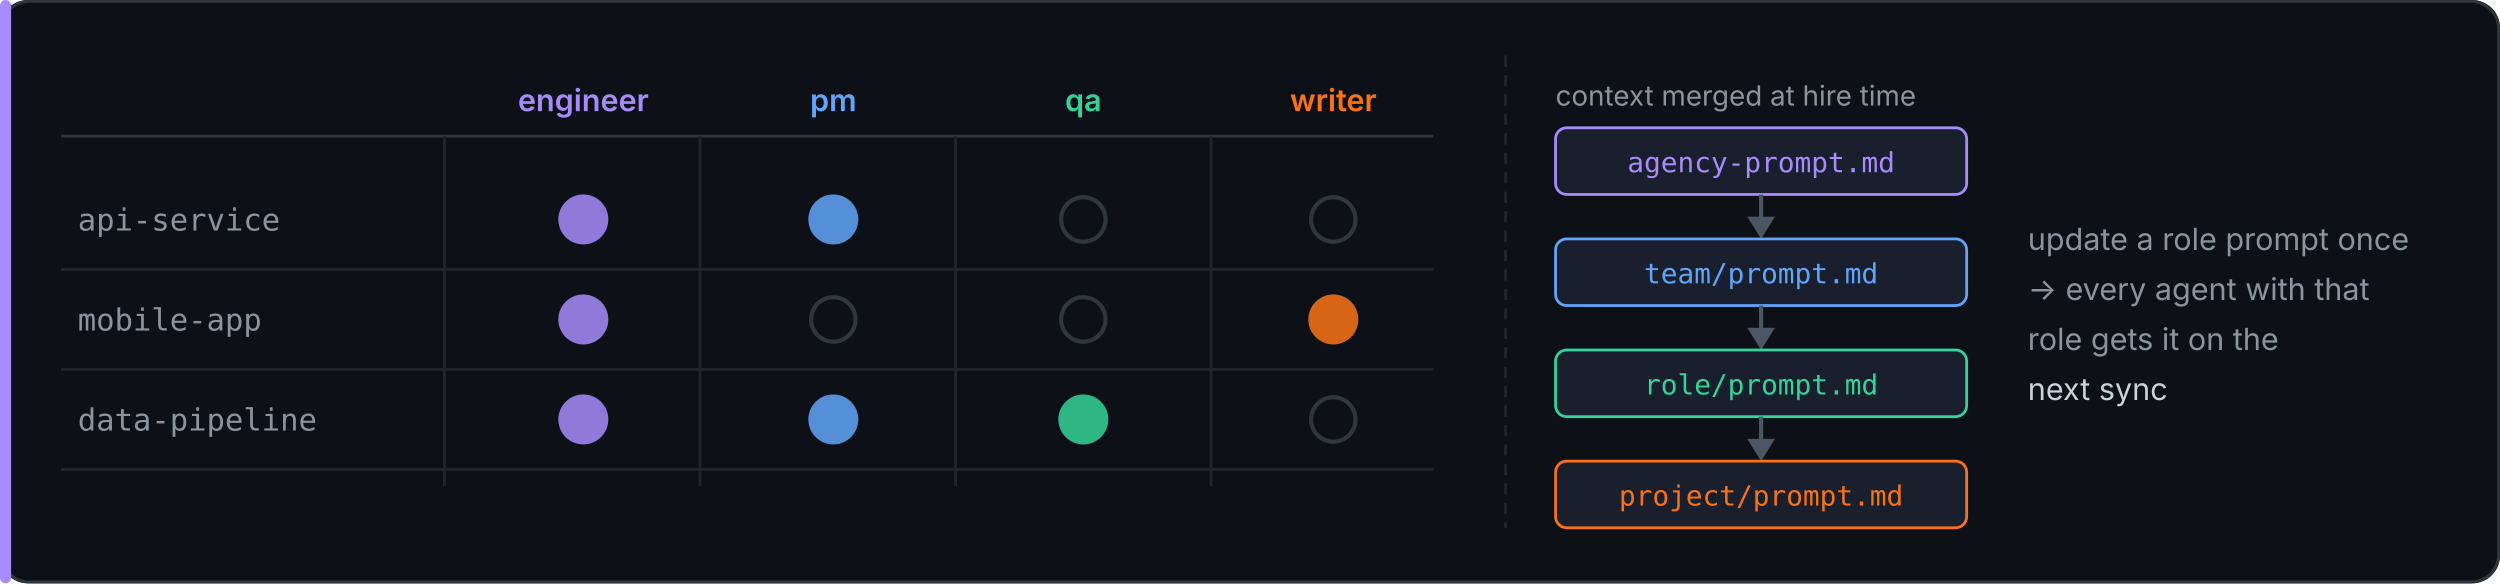
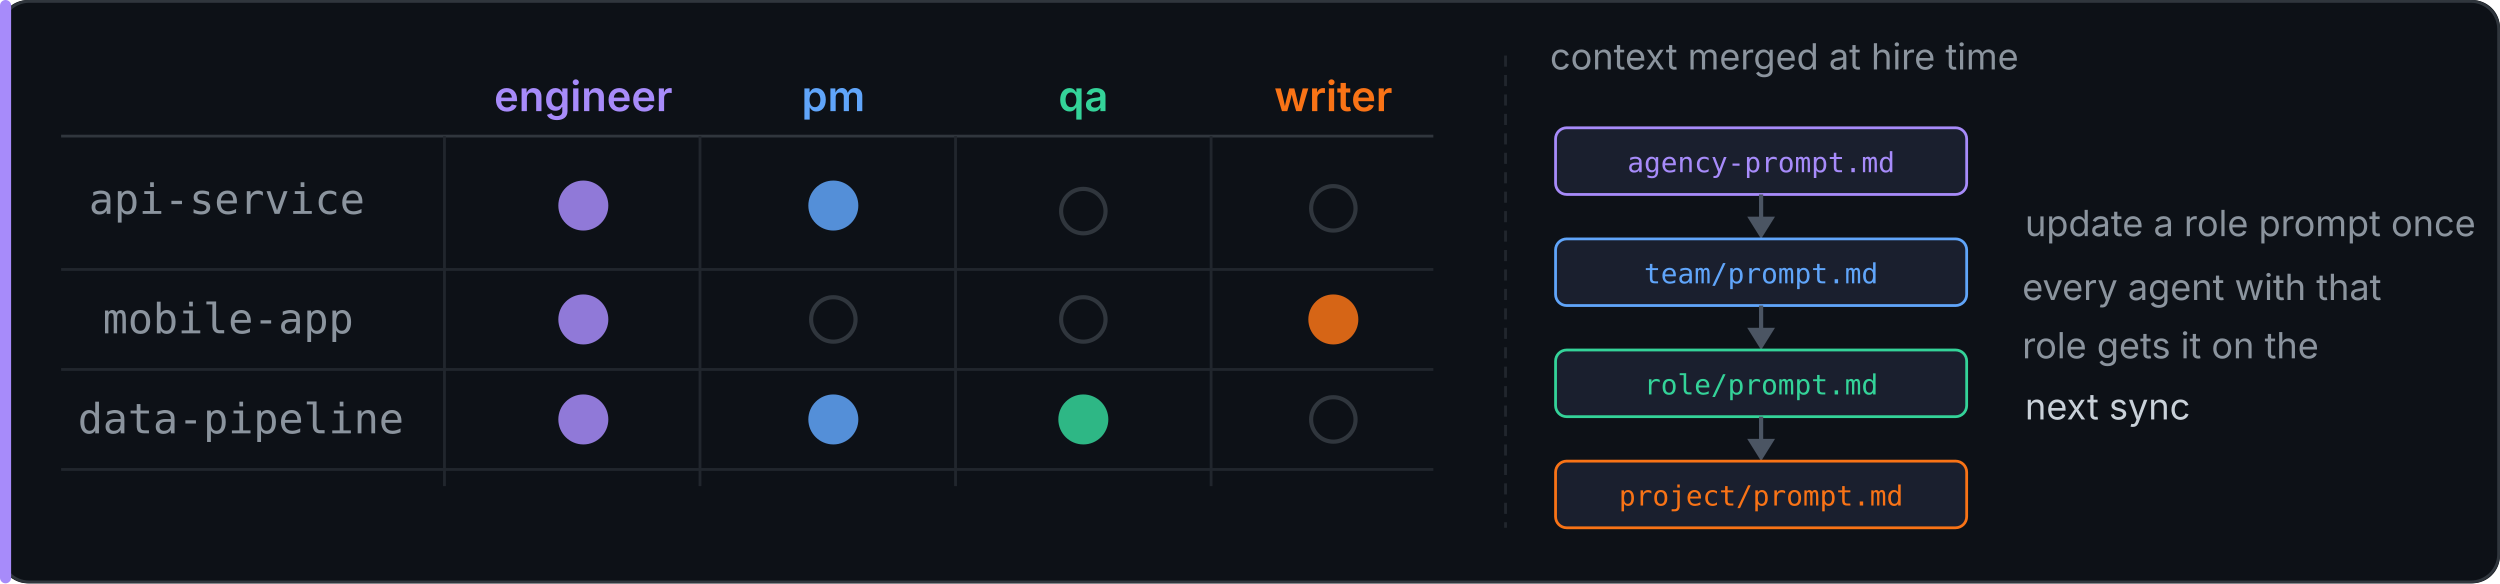
- <svg xmlns="http://www.w3.org/2000/svg" width="900" height="210" viewBox="0 0 900 210" fill="none">
-   <rect width="900" height="210" fill="#0d1117" rx="10" />
-   <rect x="0.5" y="0.5" width="899" height="209" fill="none" stroke="#30363d" stroke-width="1" rx="10" />
-   <rect x="0" y="0" width="4" height="210" fill="#a78bfa" rx="2" />
-   <text x="210" y="40" font-family="-apple-system,BlinkMacSystemFont,sans-serif" font-size="11" fill="#a78bfa" text-anchor="middle" font-weight="600">engineer</text>
-   <text x="300" y="40" font-family="-apple-system,BlinkMacSystemFont,sans-serif" font-size="11" fill="#60a5fa" text-anchor="middle" font-weight="600">pm</text>
-   <text x="390" y="40" font-family="-apple-system,BlinkMacSystemFont,sans-serif" font-size="11" fill="#34d399" text-anchor="middle" font-weight="600">qa</text>
-   <text x="480" y="40" font-family="-apple-system,BlinkMacSystemFont,sans-serif" font-size="11" fill="#f97316" text-anchor="middle" font-weight="600">writer</text>
-   <line x1="22" y1="49" x2="516" y2="49" stroke="#30363d" stroke-width="1" />
-   <line x1="160" y1="49" x2="160" y2="175" stroke="#21262d" stroke-width="1" />
-   <line x1="252" y1="49" x2="252" y2="175" stroke="#21262d" stroke-width="1" />
-   <line x1="344" y1="49" x2="344" y2="175" stroke="#21262d" stroke-width="1" />
-   <line x1="436" y1="49" x2="436" y2="175" stroke="#21262d" stroke-width="1" />
-   <text x="28" y="83" font-family="'SF Mono',Menlo,monospace" font-size="11" fill="#8b949e">api-service</text>
-   <text x="28" y="119" font-family="'SF Mono',Menlo,monospace" font-size="11" fill="#8b949e">mobile-app</text>
-   <text x="28" y="155" font-family="'SF Mono',Menlo,monospace" font-size="11" fill="#8b949e">data-pipeline</text>
-   <line x1="22" y1="97" x2="516" y2="97" stroke="#21262d" stroke-width="1" />
-   <line x1="22" y1="133" x2="516" y2="133" stroke="#21262d" stroke-width="1" />
-   <line x1="22" y1="169" x2="516" y2="169" stroke="#21262d" stroke-width="1" />
-   <circle cx="210" cy="79" r="9" fill="#a78bfa" opacity="0.85" />
-   <circle cx="300" cy="79" r="9" fill="#60a5fa" opacity="0.85" />
-   <circle cx="390" cy="79" r="8" fill="none" stroke="#30363d" stroke-width="1.5" />
-   <circle cx="480" cy="79" r="8" fill="none" stroke="#30363d" stroke-width="1.5" />
-   <circle cx="210" cy="115" r="9" fill="#a78bfa" opacity="0.85" />
-   <circle cx="300" cy="115" r="8" fill="none" stroke="#30363d" stroke-width="1.5" />
-   <circle cx="390" cy="115" r="8" fill="none" stroke="#30363d" stroke-width="1.5" />
-   <circle cx="480" cy="115" r="9" fill="#f97316" opacity="0.85" />
-   <circle cx="210" cy="151" r="9" fill="#a78bfa" opacity="0.85" />
-   <circle cx="300" cy="151" r="9" fill="#60a5fa" opacity="0.85" />
-   <circle cx="390" cy="151" r="9" fill="#34d399" opacity="0.85" />
-   <circle cx="480" cy="151" r="8" fill="none" stroke="#30363d" stroke-width="1.5" />
-   <line x1="542" y1="20" x2="542" y2="190" stroke="#21262d" stroke-width="1" stroke-dasharray="4,3" />
-   <text x="560" y="38" font-family="-apple-system,BlinkMacSystemFont,sans-serif" font-size="10" fill="#8b949e">context merged at hire time</text>
-   <rect x="560" y="46" width="148" height="24" fill="#1a1f2e" stroke="#a78bfa" stroke-width="1" rx="4" />
-   <text x="634" y="62" font-family="'SF Mono',Menlo,monospace" font-size="10" fill="#a78bfa" text-anchor="middle">agency-prompt.md</text>
-   <line x1="634" y1="70" x2="634" y2="80" stroke="#4b5563" stroke-width="1.5" />
-   <polygon points="629,78 634,86 639,78" fill="#4b5563" />
-   <rect x="560" y="86" width="148" height="24" fill="#1a1f2e" stroke="#60a5fa" stroke-width="1" rx="4" />
-   <text x="634" y="102" font-family="'SF Mono',Menlo,monospace" font-size="10" fill="#60a5fa" text-anchor="middle">team/prompt.md</text>
-   <line x1="634" y1="110" x2="634" y2="120" stroke="#4b5563" stroke-width="1.5" />
-   <polygon points="629,118 634,126 639,118" fill="#4b5563" />
-   <rect x="560" y="126" width="148" height="24" fill="#1a1f2e" stroke="#34d399" stroke-width="1" rx="4" />
-   <text x="634" y="142" font-family="'SF Mono',Menlo,monospace" font-size="10" fill="#34d399" text-anchor="middle">role/prompt.md</text>
-   <line x1="634" y1="150" x2="634" y2="160" stroke="#4b5563" stroke-width="1.5" />
-   <polygon points="629,158 634,166 639,158" fill="#4b5563" />
-   <rect x="560" y="166" width="148" height="24" fill="#1a1f2e" stroke="#f97316" stroke-width="1" rx="4" />
-   <text x="634" y="182" font-family="'SF Mono',Menlo,monospace" font-size="10" fill="#f97316" text-anchor="middle">project/prompt.md</text>
-   <text x="730" y="90" font-family="-apple-system,BlinkMacSystemFont,sans-serif" font-size="11" fill="#8b949e">update a role prompt once</text>
-   <text x="730" y="108" font-family="-apple-system,BlinkMacSystemFont,sans-serif" font-size="11" fill="#8b949e">→ every agent with that</text>
-   <text x="730" y="126" font-family="-apple-system,BlinkMacSystemFont,sans-serif" font-size="11" fill="#8b949e">role gets it on the</text>
-   <text x="730" y="144" font-family="-apple-system,BlinkMacSystemFont,sans-serif" font-size="11" fill="#c9d1d9">next sync</text>
+ <svg xmlns="http://www.w3.org/2000/svg" width="900" height="210" fill="none">
+   <g>
+     <rect id="svg_1" rx="10" fill="#0d1117" height="210" width="900" />
+     <rect id="svg_2" rx="10" stroke="#30363d" fill="none" height="209" width="899" y="0.5" x="0.5" />
+     <rect id="svg_3" rx="2" fill="#a78bfa" height="210" width="4" y="0" x="0" />
+     <text id="svg_4" font-weight="600" text-anchor="middle" fill="#a78bfa" font-size="15" font-family="-apple-system,BlinkMacSystemFont,sans-serif" y="40" x="210">engineer</text>
+     <text id="svg_5" font-weight="600" text-anchor="middle" fill="#60a5fa" font-size="15" font-family="-apple-system,BlinkMacSystemFont,sans-serif" y="40" x="300">pm</text>
+     <text id="svg_6" font-weight="600" text-anchor="middle" fill="#34d399" font-size="15" font-family="-apple-system,BlinkMacSystemFont,sans-serif" y="40" x="390">qa</text>
+     <text id="svg_7" font-weight="600" text-anchor="middle" fill="#f97316" font-size="15" font-family="-apple-system,BlinkMacSystemFont,sans-serif" y="40" x="480">writer</text>
+     <line id="svg_8" stroke="#30363d" y2="49" x2="516" y1="49" x1="22" />
+     <line id="svg_9" stroke="#21262d" y2="175" x2="160" y1="49" x1="160" />
+     <line id="svg_10" stroke="#21262d" y2="175" x2="252" y1="49" x1="252" />
+     <line id="svg_11" stroke="#21262d" y2="175" x2="344" y1="49" x1="344" />
+     <line id="svg_12" stroke="#21262d" y2="175" x2="436" y1="49" x1="436" />
+     <text id="svg_13" fill="#8b949e" font-size="15" font-family="'SF Mono',Menlo,monospace" y="77" x="32">api-service</text>
+     <text id="svg_14" fill="#8b949e" font-size="15" font-family="'SF Mono',Menlo,monospace" y="120" x="37">mobile-app</text>
+     <text id="svg_15" fill="#8b949e" font-size="15" font-family="'SF Mono',Menlo,monospace" y="156" x="28">data-pipeline</text>
+     <line id="svg_16" stroke="#21262d" y2="97" x2="516" y1="97" x1="22" />
+     <line id="svg_17" stroke="#21262d" y2="133" x2="516" y1="133" x1="22" />
+     <line id="svg_18" stroke="#21262d" y2="169" x2="516" y1="169" x1="22" />
+     <circle id="svg_19" opacity="0.85" fill="#a78bfa" r="9" cy="74" cx="210" />
+     <circle id="svg_20" opacity="0.85" fill="#60a5fa" r="9" cy="74" cx="300" />
+     <circle id="svg_21" stroke-width="1.5" stroke="#30363d" fill="none" r="8" cy="76" cx="390" />
+     <circle id="svg_22" stroke-width="1.5" stroke="#30363d" fill="none" r="8" cy="75" cx="480" />
+     <circle id="svg_23" opacity="0.85" fill="#a78bfa" r="9" cy="115" cx="210" />
+     <circle id="svg_24" stroke-width="1.5" stroke="#30363d" fill="none" r="8" cy="115" cx="300" />
+     <circle id="svg_25" stroke-width="1.5" stroke="#30363d" fill="none" r="8" cy="115" cx="390" />
+     <circle id="svg_26" opacity="0.85" fill="#f97316" r="9" cy="115" cx="480" />
+     <circle id="svg_27" opacity="0.85" fill="#a78bfa" r="9" cy="151" cx="210" />
+     <circle id="svg_28" opacity="0.85" fill="#60a5fa" r="9" cy="151" cx="300" />
+     <circle id="svg_29" opacity="0.85" fill="#34d399" r="9" cy="151" cx="390" />
+     <circle id="svg_30" stroke-width="1.5" stroke="#30363d" fill="none" r="8" cy="151" cx="480" />
+     <line id="svg_31" stroke-dasharray="4,3" stroke="#21262d" y2="190" x2="542" y1="20" x1="542" />
+     <text id="svg_32" fill="#8b949e" font-size="13" font-family="-apple-system,BlinkMacSystemFont,sans-serif" y="25" x="558">context merged at hire time</text>
+     <rect id="svg_33" rx="4" stroke="#a78bfa" fill="#1a1f2e" height="24" width="148" y="46" x="560" />
+     <text id="svg_34" text-anchor="middle" fill="#a78bfa" font-size="10" font-family="'SF Mono',Menlo,monospace" y="62" x="634">agency-prompt.md</text>
+     <line id="svg_35" stroke-width="1.5" stroke="#4b5563" y2="80" x2="634" y1="70" x1="634" />
+     <polygon id="svg_36" fill="#4b5563" points="629,78 634,86 639,78" />
+     <rect id="svg_37" rx="4" stroke="#60a5fa" fill="#1a1f2e" height="24" width="148" y="86" x="560" />
+     <text id="svg_38" text-anchor="middle" fill="#60a5fa" font-size="10" font-family="'SF Mono',Menlo,monospace" y="102" x="634">team/prompt.md</text>
+     <line id="svg_39" stroke-width="1.5" stroke="#4b5563" y2="120" x2="634" y1="110" x1="634" />
+     <polygon id="svg_40" fill="#4b5563" points="629,118 634,126 639,118" />
+     <rect id="svg_41" rx="4" stroke="#34d399" fill="#1a1f2e" height="24" width="148" y="126" x="560" />
+     <text id="svg_42" text-anchor="middle" fill="#34d399" font-size="10" font-family="'SF Mono',Menlo,monospace" y="142" x="634">role/prompt.md</text>
+     <line id="svg_43" stroke-width="1.5" stroke="#4b5563" y2="160" x2="634" y1="150" x1="634" />
+     <polygon id="svg_44" fill="#4b5563" points="629,158 634,166 639,158" />
+     <rect id="svg_45" rx="4" stroke="#f97316" fill="#1a1f2e" height="24" width="148" y="166" x="560" />
+     <text id="svg_46" text-anchor="middle" fill="#f97316" font-size="10" font-family="'SF Mono',Menlo,monospace" y="182" x="634">project/prompt.md</text>
+     <text id="svg_47" fill="#8b949e" font-size="13" font-family="-apple-system,BlinkMacSystemFont,sans-serif" y="85" x="729">update a role prompt once</text>
+     <text id="svg_48" fill="#8b949e" font-size="13" font-family="-apple-system,BlinkMacSystemFont,sans-serif" y="108" x="728">every agent with that</text>
+     <text id="svg_49" fill="#8b949e" font-size="13" font-family="-apple-system,BlinkMacSystemFont,sans-serif" y="129" x="728">role gets it on the</text>
+     <text id="svg_50" fill="#c9d1d9" font-size="13" font-family="-apple-system,BlinkMacSystemFont,sans-serif" y="151" x="729">next sync</text>
+   </g>
</svg>
